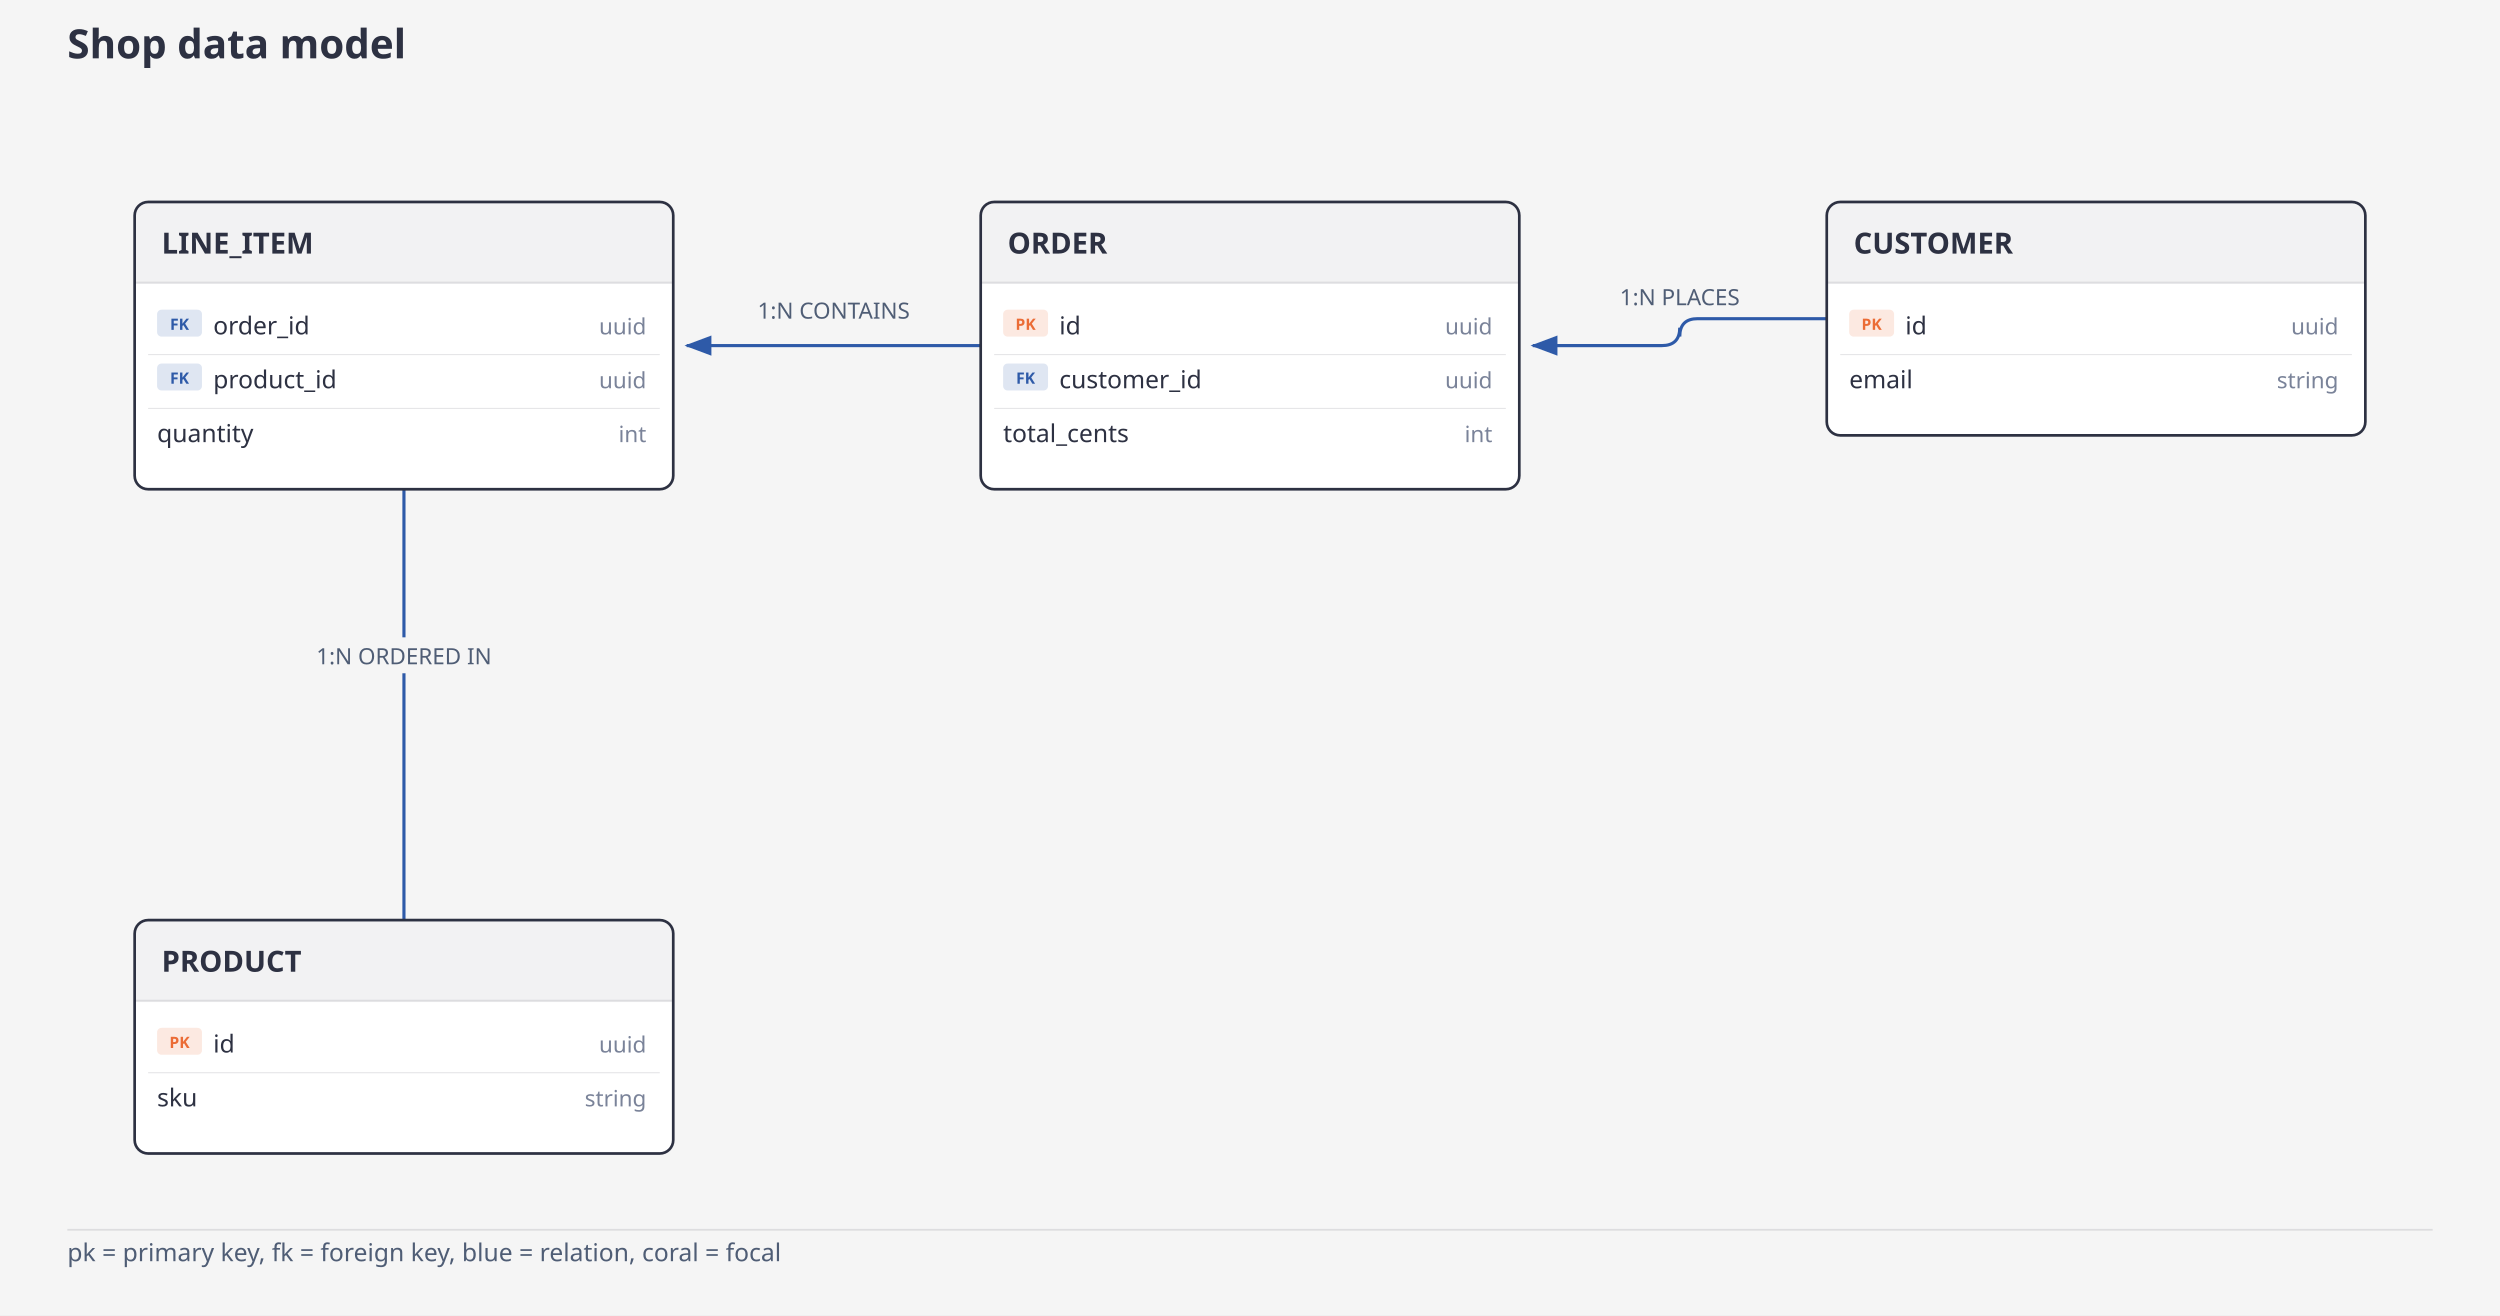
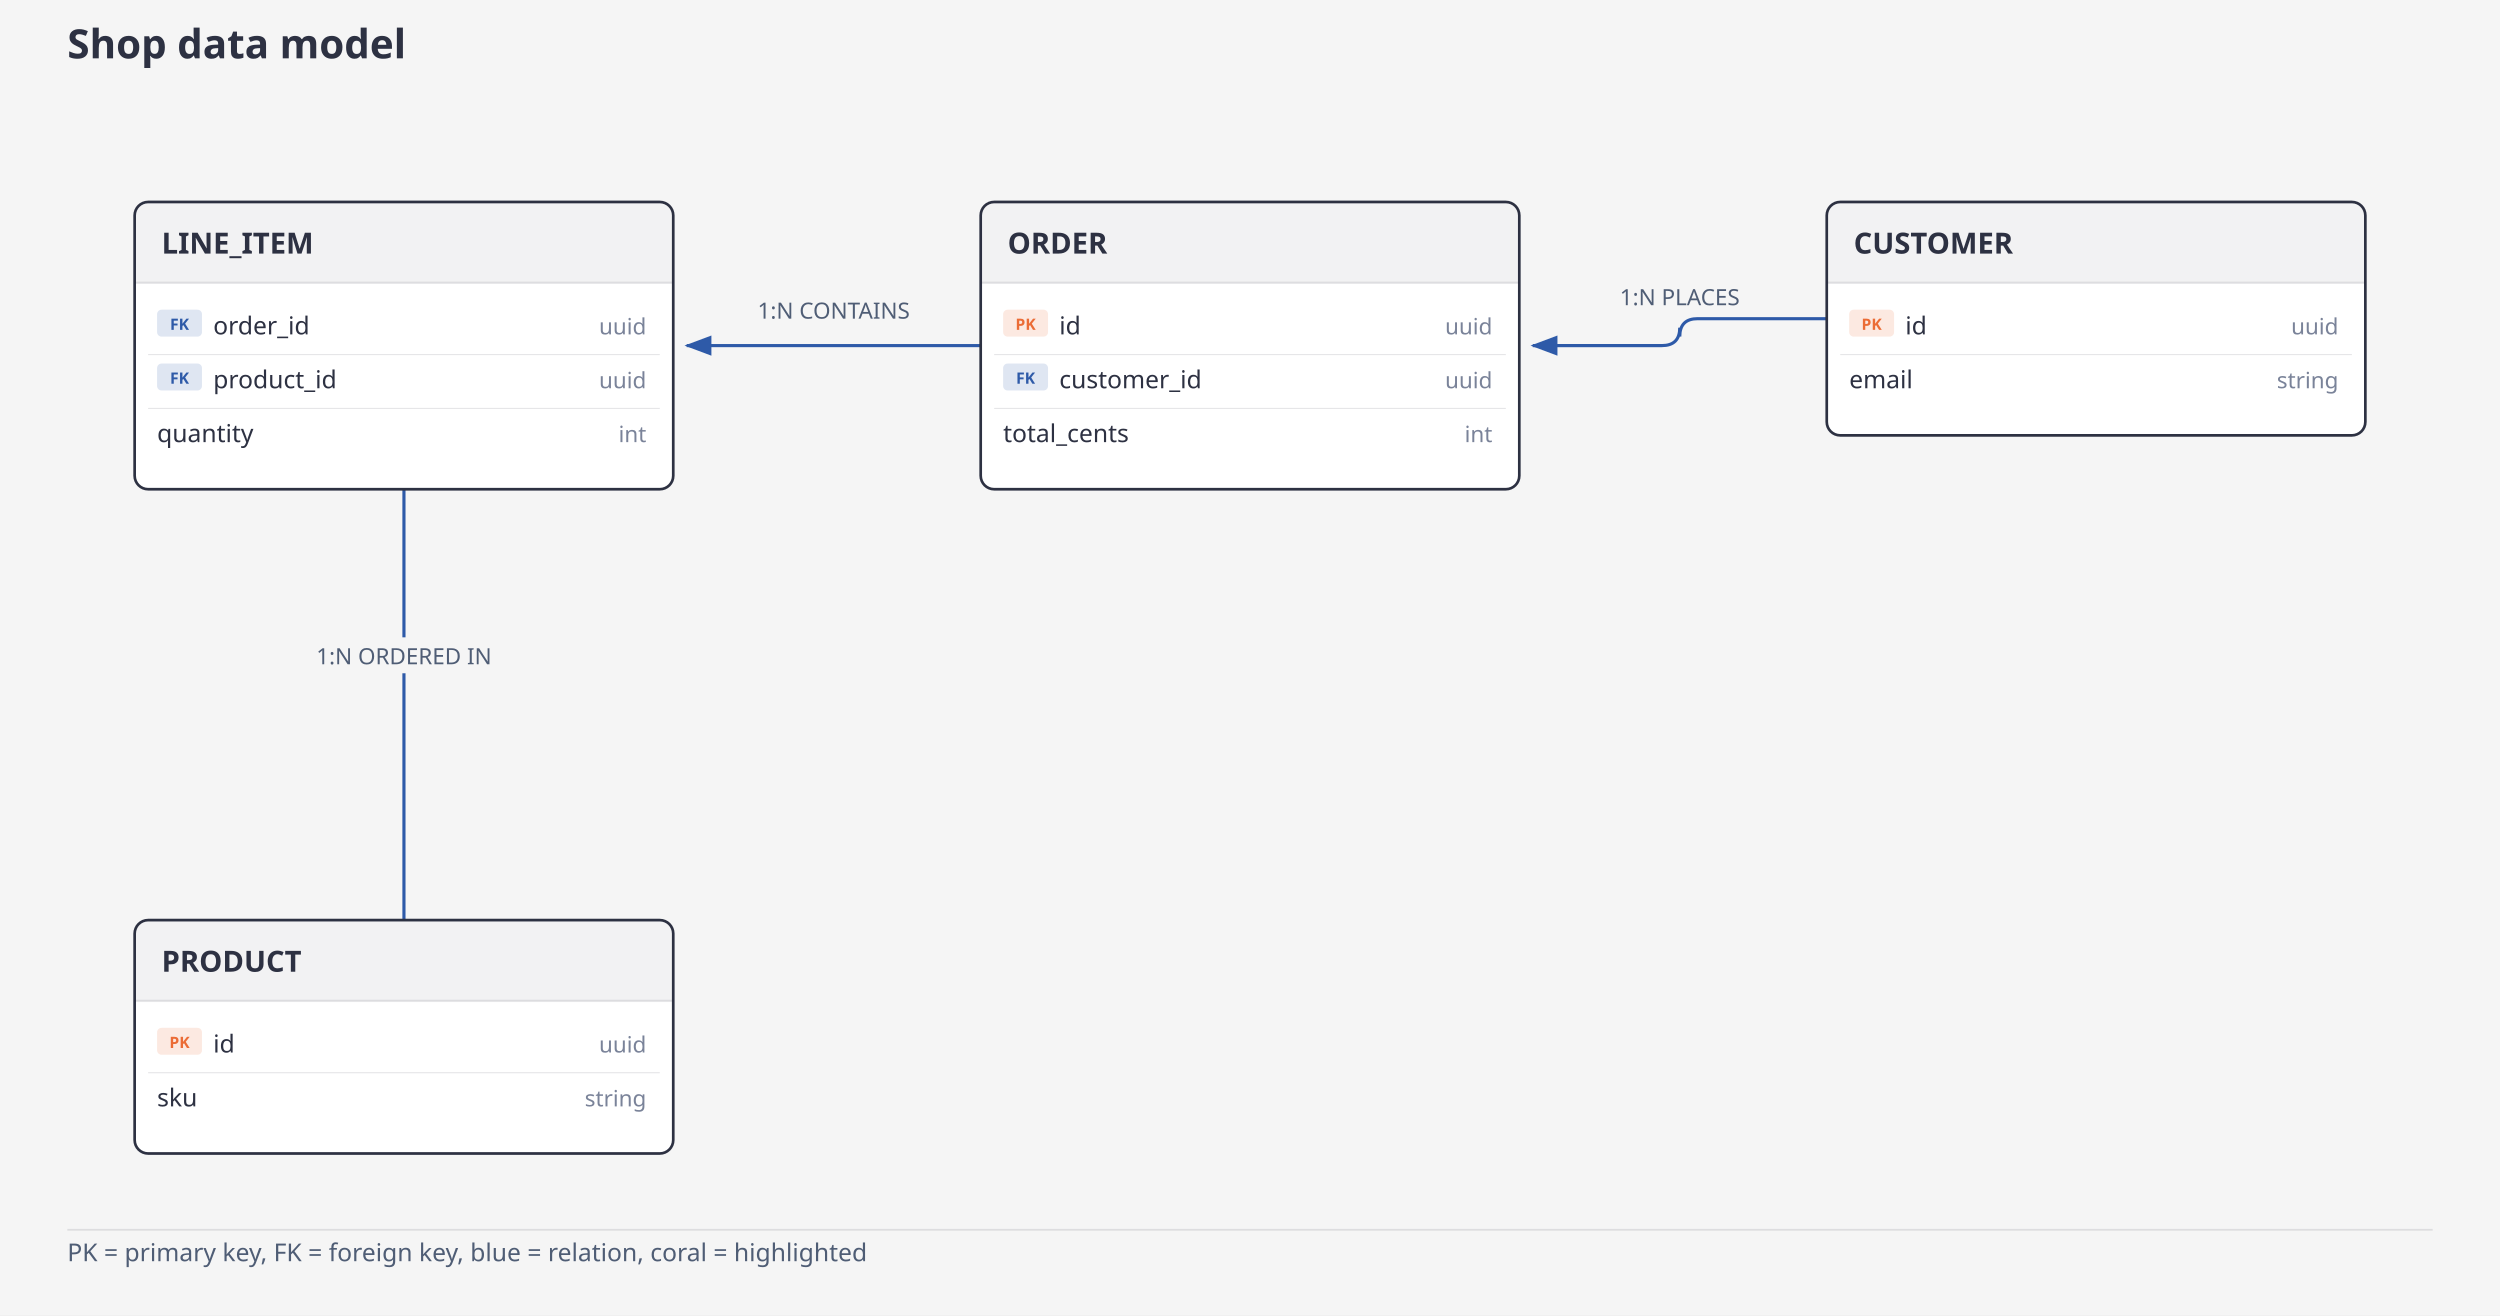
<svg xmlns="http://www.w3.org/2000/svg" role="img" viewBox="0 0 1114 586" width="1114">
  <rect width="1114" height="586" fill="#f5f5f5" />
  <defs>
    <marker id="a" markerWidth="12" markerHeight="9" refX="11" refY="4.5" orient="auto" markerUnits="userSpaceOnUse">
      <polygon points="0 0,12 4.5,0 9" fill="#4f5d75" />
    </marker>
    <marker id="aa" markerWidth="12" markerHeight="9" refX="11" refY="4.5" orient="auto" markerUnits="userSpaceOnUse">
      <polygon points="0 0,12 4.5,0 9" fill="#eb6c36" />
    </marker>
    <marker id="al" markerWidth="12" markerHeight="9" refX="11" refY="4.5" orient="auto" markerUnits="userSpaceOnUse">
      <polygon points="0 0,12 4.5,0 9" fill="#2e5aa8" />
    </marker>
    <marker id="ar" markerWidth="12" markerHeight="9" refX="11" refY="4.5" orient="auto" markerUnits="userSpaceOnUse">
      <polygon points="0 0,12 4.5,0 9" fill="#7a8399" />
    </marker>
  </defs>
  <text x="30" y="26" font-size="18" font-weight="600" font-family="system-ui, 'Segoe UI', sans-serif" fill="#2d3142">Shop data model</text>
  <path d="M814,142.0 L756.5,142.0 Q748.5,142.0 748.5,150.0 L748.5,146.0 Q748.5,154.0 740.5,154.0 L683,154.0" fill="none" stroke="#2e5aa8" stroke-width="1.4" marker-end="url(#al)" />
  <rect x="710.5" y="124.0" width="76" height="16" rx="2" fill="#f5f5f5" />
  <text x="748.5" y="136.0" font-size="10" font-family="system-ui, 'Segoe UI', sans-serif" fill="#4f5d75" text-anchor="middle">1:N PLACES</text>
  <path d="M437,154.0 L306,154.0" fill="none" stroke="#2e5aa8" stroke-width="1.4" marker-end="url(#al)" />
  <rect x="327.5" y="130.0" width="88" height="16" rx="2" fill="#f5f5f5" />
  <text x="371.5" y="142.0" font-size="10" font-family="system-ui, 'Segoe UI', sans-serif" fill="#4f5d75" text-anchor="middle">1:N CONTAINS</text>
  <path d="M180.0,462.0 L180.0,154.0" fill="none" stroke="#2e5aa8" stroke-width="1.4" marker-end="url(#al)" />
  <rect x="129.5" y="284.0" width="101" height="16" rx="2" fill="#f5f5f5" />
  <text x="180.0" y="296.0" font-size="10" font-family="system-ui, 'Segoe UI', sans-serif" fill="#4f5d75" text-anchor="middle">1:N ORDERED IN</text>
  <rect x="60" y="90" width="240" height="128" rx="6" fill="#ffffff" stroke="#2d3142" stroke-width="1.2" />
  <path d="M60,126 L60,96 Q60,90 66,90 L294,90 Q300,90 300,96 L300,126 Z" fill="rgba(45,49,66,0.06)" />
  <line x1="60" y1="126" x2="300" y2="126" stroke="rgba(45,49,66,0.12)" stroke-width="1" />
-   <text x="72" y="113" font-size="13" font-weight="600" font-family="system-ui, 'Segoe UI', sans-serif" fill="#2d3142">LINE_ITEM</text>
+   <text x="72" y="113" font-size="13" font-weight="600" font-family="system-ui, 'Segoe UI', sans-serif" fill="#2d3142" data-role="table">LINE_ITEM</text>
  <rect x="70" y="138" width="20" height="12" rx="2" fill="#2e5aa8" fill-opacity=".15" />
  <text x="80" y="147" font-size="7" font-weight="600" font-family="system-ui, 'Segoe UI', sans-serif" fill="#2e5aa8" text-anchor="middle">FK</text>
  <text x="95" y="149" font-size="11" font-family="system-ui, 'Segoe UI', sans-serif" fill="#2d3142">order_id</text>
  <text x="288" y="149" font-size="10" font-family="system-ui, 'Segoe UI', sans-serif" fill="#7a8399" text-anchor="end">uuid</text>
  <line x1="66" y1="158" x2="294" y2="158" stroke="rgba(45,49,66,0.12)" stroke-width="0.5" />
  <rect x="70" y="162" width="20" height="12" rx="2" fill="#2e5aa8" fill-opacity=".15" />
  <text x="80" y="171" font-size="7" font-weight="600" font-family="system-ui, 'Segoe UI', sans-serif" fill="#2e5aa8" text-anchor="middle">FK</text>
  <text x="95" y="173" font-size="11" font-family="system-ui, 'Segoe UI', sans-serif" fill="#2d3142">product_id</text>
  <text x="288" y="173" font-size="10" font-family="system-ui, 'Segoe UI', sans-serif" fill="#7a8399" text-anchor="end">uuid</text>
  <line x1="66" y1="182" x2="294" y2="182" stroke="rgba(45,49,66,0.12)" stroke-width="0.5" />
  <text x="70" y="197" font-size="11" font-family="system-ui, 'Segoe UI', sans-serif" fill="#2d3142">quantity</text>
  <text x="288" y="197" font-size="10" font-family="system-ui, 'Segoe UI', sans-serif" fill="#7a8399" text-anchor="end">int</text>
  <rect x="437" y="90" width="240" height="128" rx="6" fill="#ffffff" stroke="#2d3142" stroke-width="1.2" />
  <path d="M437,126 L437,96 Q437,90 443,90 L671,90 Q677,90 677,96 L677,126 Z" fill="rgba(45,49,66,0.06)" />
  <line x1="437" y1="126" x2="677" y2="126" stroke="rgba(45,49,66,0.12)" stroke-width="1" />
-   <text x="449" y="113" font-size="13" font-weight="600" font-family="system-ui, 'Segoe UI', sans-serif" fill="#2d3142">ORDER</text>
+   <text x="449" y="113" font-size="13" font-weight="600" font-family="system-ui, 'Segoe UI', sans-serif" fill="#2d3142" data-role="table">ORDER</text>
  <rect x="447" y="138" width="20" height="12" rx="2" fill="#eb6c36" fill-opacity=".15" />
  <text x="457" y="147" font-size="7" font-weight="600" font-family="system-ui, 'Segoe UI', sans-serif" fill="#eb6c36" text-anchor="middle">PK</text>
  <text x="472" y="149" font-size="11" font-family="system-ui, 'Segoe UI', sans-serif" fill="#2d3142">id</text>
  <text x="665" y="149" font-size="10" font-family="system-ui, 'Segoe UI', sans-serif" fill="#7a8399" text-anchor="end">uuid</text>
  <line x1="443" y1="158" x2="671" y2="158" stroke="rgba(45,49,66,0.12)" stroke-width="0.5" />
  <rect x="447" y="162" width="20" height="12" rx="2" fill="#2e5aa8" fill-opacity=".15" />
  <text x="457" y="171" font-size="7" font-weight="600" font-family="system-ui, 'Segoe UI', sans-serif" fill="#2e5aa8" text-anchor="middle">FK</text>
  <text x="472" y="173" font-size="11" font-family="system-ui, 'Segoe UI', sans-serif" fill="#2d3142">customer_id</text>
  <text x="665" y="173" font-size="10" font-family="system-ui, 'Segoe UI', sans-serif" fill="#7a8399" text-anchor="end">uuid</text>
  <line x1="443" y1="182" x2="671" y2="182" stroke="rgba(45,49,66,0.12)" stroke-width="0.5" />
  <text x="447" y="197" font-size="11" font-family="system-ui, 'Segoe UI', sans-serif" fill="#2d3142">total_cents</text>
  <text x="665" y="197" font-size="10" font-family="system-ui, 'Segoe UI', sans-serif" fill="#7a8399" text-anchor="end">int</text>
  <rect x="814" y="90" width="240" height="104" rx="6" fill="#ffffff" stroke="#2d3142" stroke-width="1.2" />
  <path d="M814,126 L814,96 Q814,90 820,90 L1048,90 Q1054,90 1054,96 L1054,126 Z" fill="rgba(45,49,66,0.06)" />
  <line x1="814" y1="126" x2="1054" y2="126" stroke="rgba(45,49,66,0.12)" stroke-width="1" />
-   <text x="826" y="113" font-size="13" font-weight="600" font-family="system-ui, 'Segoe UI', sans-serif" fill="#2d3142">CUSTOMER</text>
+   <text x="826" y="113" font-size="13" font-weight="600" font-family="system-ui, 'Segoe UI', sans-serif" fill="#2d3142" data-role="table">CUSTOMER</text>
  <rect x="824" y="138" width="20" height="12" rx="2" fill="#eb6c36" fill-opacity=".15" />
  <text x="834" y="147" font-size="7" font-weight="600" font-family="system-ui, 'Segoe UI', sans-serif" fill="#eb6c36" text-anchor="middle">PK</text>
  <text x="849" y="149" font-size="11" font-family="system-ui, 'Segoe UI', sans-serif" fill="#2d3142">id</text>
  <text x="1042" y="149" font-size="10" font-family="system-ui, 'Segoe UI', sans-serif" fill="#7a8399" text-anchor="end">uuid</text>
  <line x1="820" y1="158" x2="1048" y2="158" stroke="rgba(45,49,66,0.12)" stroke-width="0.5" />
  <text x="824" y="173" font-size="11" font-family="system-ui, 'Segoe UI', sans-serif" fill="#2d3142">email</text>
  <text x="1042" y="173" font-size="10" font-family="system-ui, 'Segoe UI', sans-serif" fill="#7a8399" text-anchor="end">string</text>
  <rect x="60" y="410" width="240" height="104" rx="6" fill="#ffffff" stroke="#2d3142" stroke-width="1.2" />
  <path d="M60,446 L60,416 Q60,410 66,410 L294,410 Q300,410 300,416 L300,446 Z" fill="rgba(45,49,66,0.06)" />
  <line x1="60" y1="446" x2="300" y2="446" stroke="rgba(45,49,66,0.12)" stroke-width="1" />
-   <text x="72" y="433" font-size="13" font-weight="600" font-family="system-ui, 'Segoe UI', sans-serif" fill="#2d3142">PRODUCT</text>
+   <text x="72" y="433" font-size="13" font-weight="600" font-family="system-ui, 'Segoe UI', sans-serif" fill="#2d3142" data-role="table">PRODUCT</text>
  <rect x="70" y="458" width="20" height="12" rx="2" fill="#eb6c36" fill-opacity=".15" />
  <text x="80" y="467" font-size="7" font-weight="600" font-family="system-ui, 'Segoe UI', sans-serif" fill="#eb6c36" text-anchor="middle">PK</text>
  <text x="95" y="469" font-size="11" font-family="system-ui, 'Segoe UI', sans-serif" fill="#2d3142">id</text>
  <text x="288" y="469" font-size="10" font-family="system-ui, 'Segoe UI', sans-serif" fill="#7a8399" text-anchor="end">uuid</text>
  <line x1="66" y1="478" x2="294" y2="478" stroke="rgba(45,49,66,0.12)" stroke-width="0.5" />
  <text x="70" y="493" font-size="11" font-family="system-ui, 'Segoe UI', sans-serif" fill="#2d3142">sku</text>
  <text x="288" y="493" font-size="10" font-family="system-ui, 'Segoe UI', sans-serif" fill="#7a8399" text-anchor="end">string</text>
  <line x1="30" y1="548" x2="1084" y2="548" stroke="rgba(45,49,66,0.12)" stroke-width=".8" />
-   <text x="30" y="562" font-size="11" font-family="system-ui, 'Segoe UI', sans-serif" fill="#4f5d75">pk = primary key, fk = foreign key, blue = relation, coral = focal</text>
+   <text x="30" y="562" font-size="11" font-family="system-ui, 'Segoe UI', sans-serif" fill="#4f5d75">PK = primary key, FK = foreign key, blue = relation, coral = highlighted</text>
</svg>
